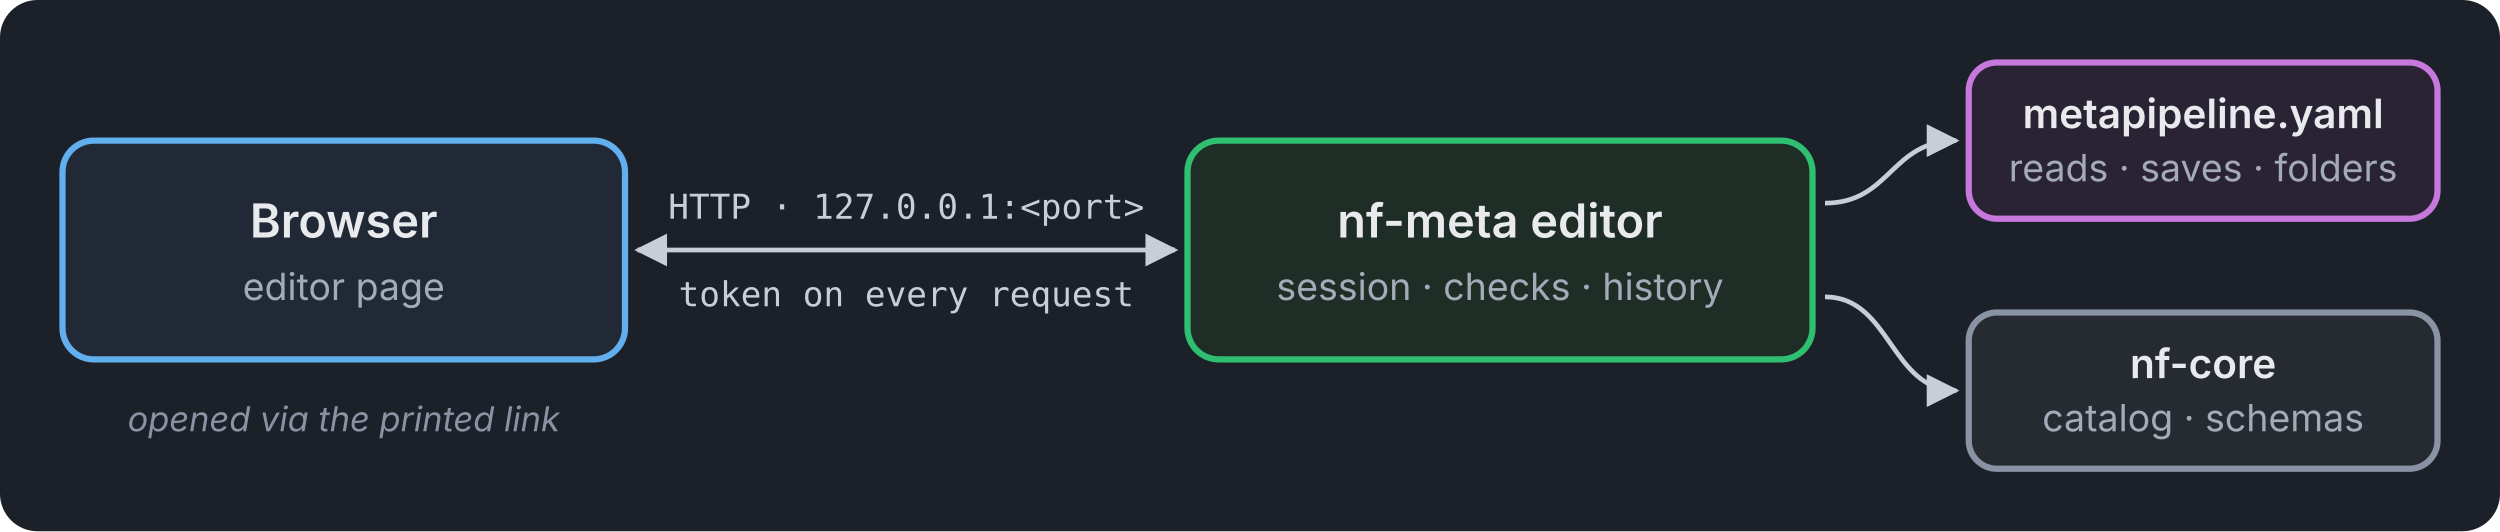
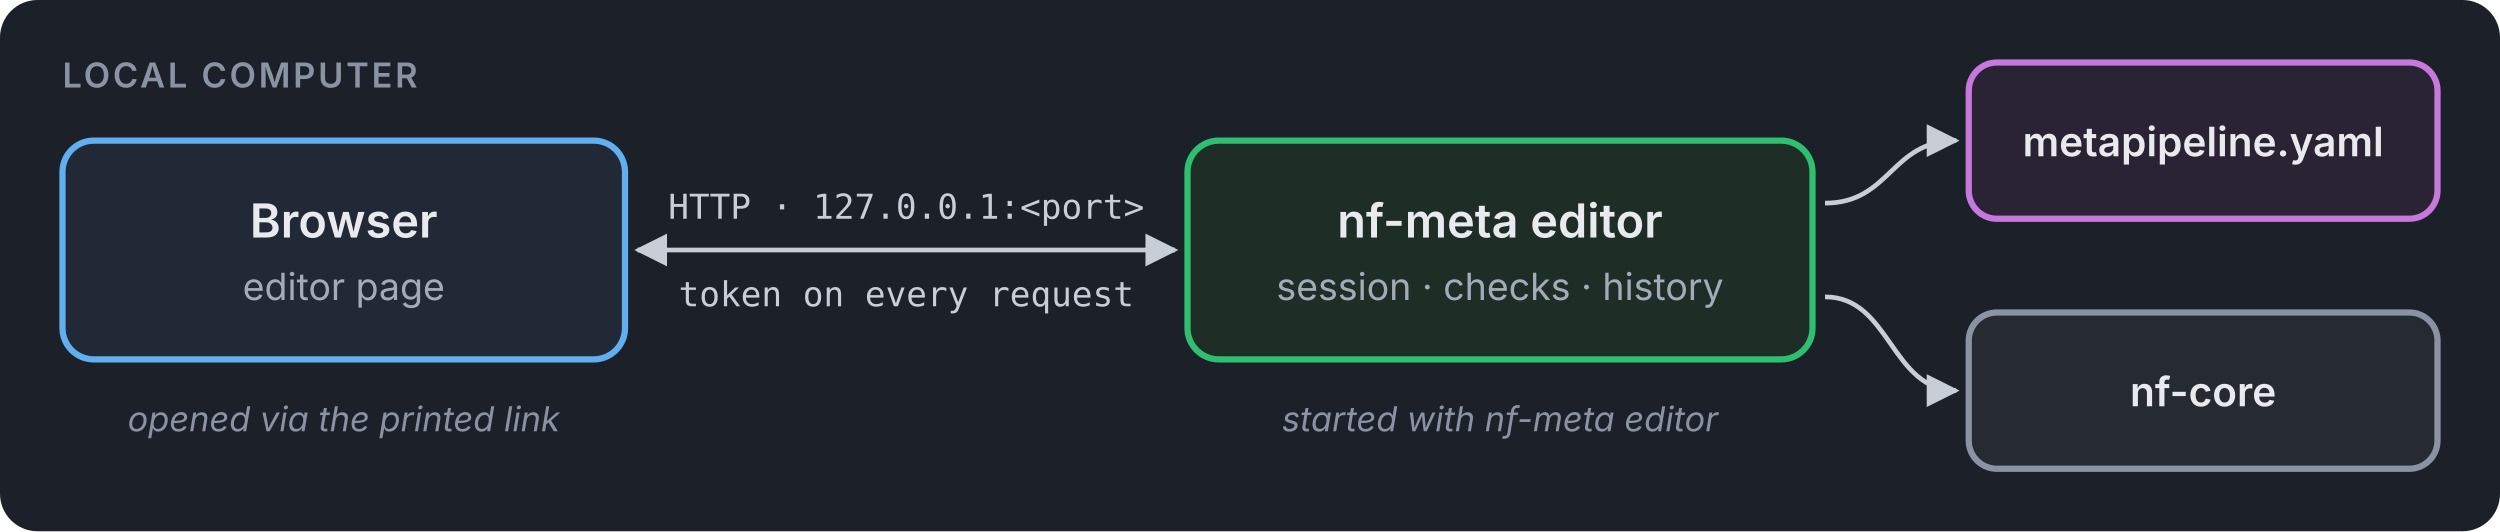
- <svg xmlns="http://www.w3.org/2000/svg" viewBox="0 0 800 170" width="100%" role="img" aria-label="The browser talks to the nf-meta editor backend over HTTP on 127.0.0.1 with a session token; the backend reads and saves the config and fetches nf-core schemas">
+ <svg xmlns="http://www.w3.org/2000/svg" viewBox="0 0 800 170" width="100%" role="img" aria-label="On the local computer, the browser talks to the nf-meta editor backend over HTTP on 127.0.0.1 with a session token; the backend reads and saves metapipeline.yaml and fetches from nf-core">
  <defs>
    <marker id="a" viewBox="0 0 10 10" refX="9" refY="5" markerWidth="7" markerHeight="7" orient="auto-start-reverse">
      <path d="M0 0 L10 5 L0 10 z" fill="#c8ced8" />
    </marker>
    <style>
      .t { font: 600 15px system-ui, -apple-system, "Segoe UI", sans-serif; fill: #e8eaee; }
      .s { font: 12px system-ui, -apple-system, "Segoe UI", sans-serif; fill: #a3abb8; }
      .m { font: 11px ui-monospace, SFMono-Regular, Menlo, monospace; fill: #c8ced8; }
      .c { font: italic 11px system-ui, -apple-system, "Segoe UI", sans-serif; fill: #8a93a3; }
+       .z { font: 600 11px system-ui, -apple-system, "Segoe UI", sans-serif; fill: #8a93a3; letter-spacing: 0.08em; }
      .l { stroke: #c8ced8; stroke-width: 1.5; fill: none; }
    </style>
  </defs>
  <rect x="0" y="0" width="800" height="170" rx="12" fill="#1c2028" />
+   <text class="z" x="20" y="28">LOCAL COMPUTER</text>
  <rect x="20" y="45" width="180" height="70" rx="10" fill="#222936" stroke="#61afef" stroke-width="2" />
  <text class="t" x="110" y="76" text-anchor="middle">Browser</text>
  <text class="s" x="110" y="96" text-anchor="middle">editor page</text>
  <text class="c" x="110" y="138" text-anchor="middle">opened via the printed link</text>
  <line class="l" x1="204" y1="80" x2="376" y2="80" marker-start="url(#a)" marker-end="url(#a)" />
  <text class="m" x="290" y="70" text-anchor="middle">HTTP · 127.0.0.1:&lt;port&gt;</text>
  <text class="m" x="290" y="98" text-anchor="middle">token on every request</text>
  <rect x="380" y="45" width="200" height="70" rx="10" fill="#1f2d27" stroke="#2fbf71" stroke-width="2" />
  <text class="t" x="480" y="76" text-anchor="middle">nf-meta editor</text>
  <text class="s" x="480" y="96" text-anchor="middle">session · checks · history</text>
+   <text class="c" x="480" y="138" text-anchor="middle">started with nf-meta editor</text>
  <path class="l" d="M584 65 C 605 65, 605 45, 626 45" marker-end="url(#a)" />
  <path class="l" d="M584 95 C 605 95, 605 125, 626 125" marker-end="url(#a)" />
  <rect x="630" y="20" width="150" height="50" rx="9" fill="#2a2333" stroke="#c678dd" stroke-width="2" />
-   <text class="t" x="705" y="41" text-anchor="middle" style="font-size:13px">metapipeline.yaml</text>
-   <text class="s" x="705" y="58" text-anchor="middle">reads · saves · folders</text>
+   <text class="t" x="705" y="50" text-anchor="middle" style="font-size:13px">metapipeline.yaml</text>
  <rect x="630" y="100" width="150" height="50" rx="9" fill="#262a31" stroke="#8a93a3" stroke-width="2" />
-   <text class="t" x="705" y="121" text-anchor="middle" style="font-size:13px">nf-core</text>
-   <text class="s" x="705" y="138" text-anchor="middle">catalog · schemas</text>
+   <text class="t" x="705" y="130" text-anchor="middle" style="font-size:13px">nf-core</text>
</svg>
